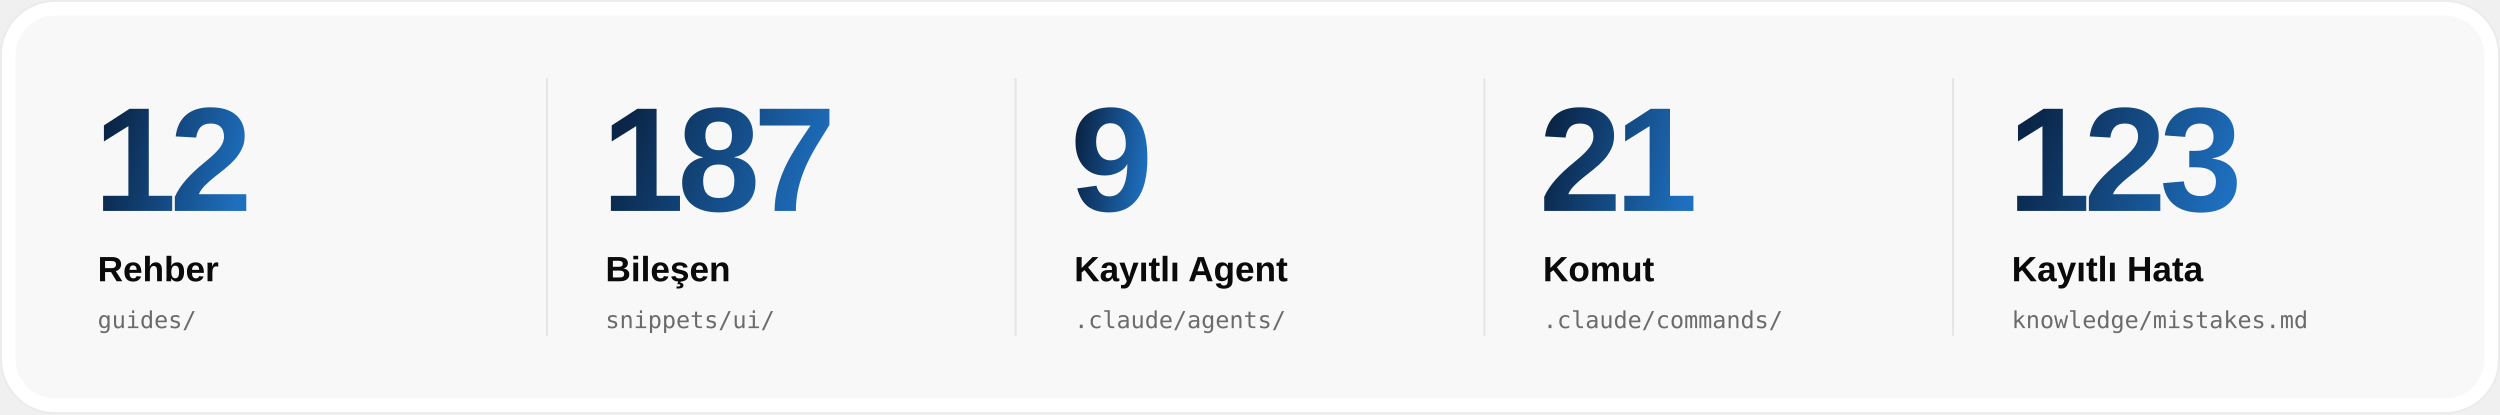
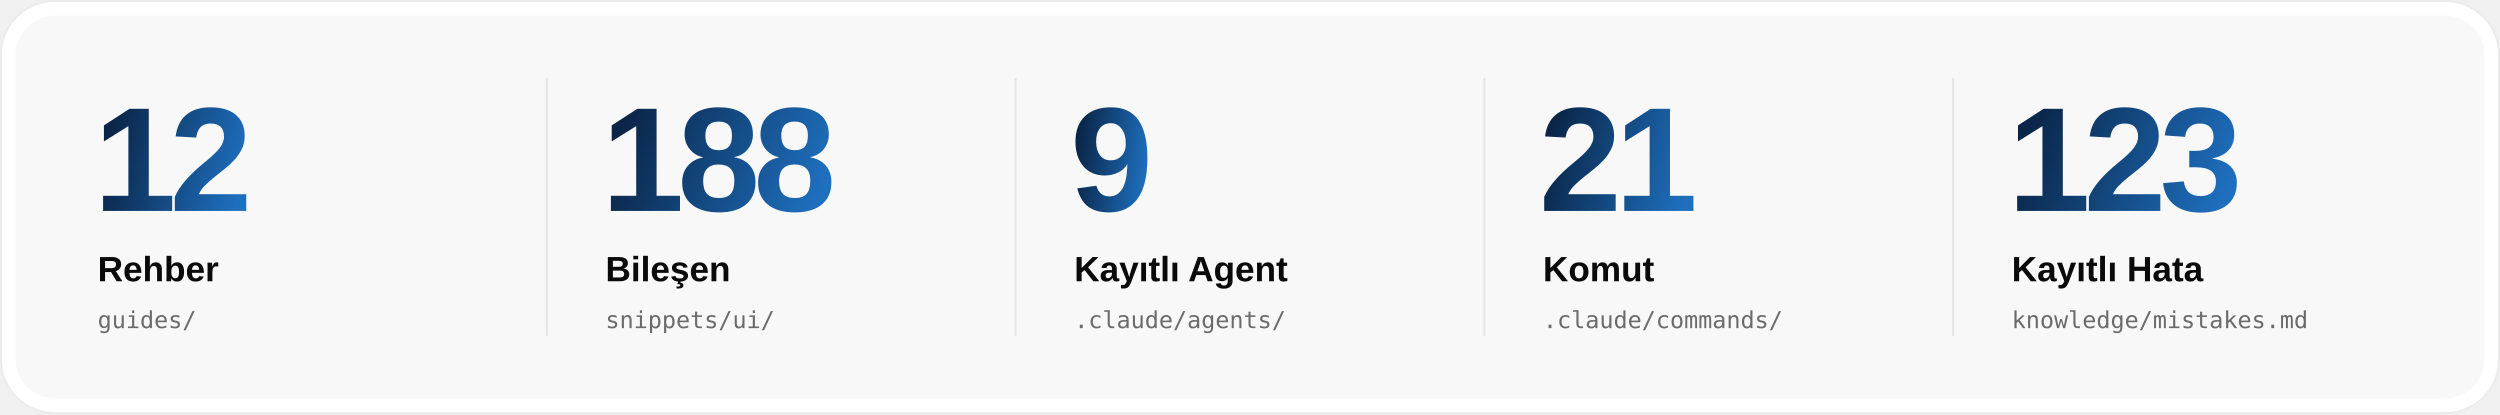
- <svg xmlns="http://www.w3.org/2000/svg" width="1280" height="212" viewBox="0 0 1280 212" role="img" aria-label="12 Rehber, 187 Bileşen, 9 Kayıtlı Agent, 21 Komut, 123 Kayıtlı Hata">
+ <svg xmlns="http://www.w3.org/2000/svg" width="1280" height="212" viewBox="0 0 1280 212" role="img" aria-label="12 Rehber, 188 Bileşen, 9 Kayıtlı Agent, 21 Komut, 123 Kayıtlı Hata">
  <defs>
    <linearGradient id="stat-ink" x1="0.008" y1="0.413" x2="0.992" y2="0.587">
      <stop offset="0%" stop-color="#0a2547" />
      <stop offset="100%" stop-color="#1e6fbe" />
    </linearGradient>
  </defs>
  <rect width="1280" height="212" rx="28" fill="#ffffff" />
  <rect x="8" y="8" width="1264" height="196" rx="20" fill="rgb(0,0,0)" fill-opacity="0.03" />
  <g transform="translate(40 0)">
    <text x="8" y="108" font-family="-apple-system, BlinkMacSystemFont, 'Segoe UI', 'Helvetica Neue', Arial, sans-serif" font-size="76" font-weight="800" letter-spacing="-3.4" fill="url(#stat-ink)">12</text>
    <text x="10" y="144" font-family="-apple-system, BlinkMacSystemFont, 'Segoe UI', 'Helvetica Neue', Arial, sans-serif" font-size="18" font-weight="650" fill="#0a0a0a">Rehber</text>
    <text x="10" y="168" font-family="ui-monospace, SFMono-Regular, Menlo, Consolas, monospace" font-size="12" fill="#6b6b6b">guides/</text>
  </g>
  <g transform="translate(280 0)">
    <line x1="0" y1="40" x2="0" y2="172" stroke="rgb(0,0,0)" stroke-opacity="0.08" />
-     <text x="28" y="108" font-family="-apple-system, BlinkMacSystemFont, 'Segoe UI', 'Helvetica Neue', Arial, sans-serif" font-size="76" font-weight="800" letter-spacing="-3.4" fill="url(#stat-ink)">187</text>
+     <text x="28" y="108" font-family="-apple-system, BlinkMacSystemFont, 'Segoe UI', 'Helvetica Neue', Arial, sans-serif" font-size="76" font-weight="800" letter-spacing="-3.4" fill="url(#stat-ink)">188</text>
    <text x="30" y="144" font-family="-apple-system, BlinkMacSystemFont, 'Segoe UI', 'Helvetica Neue', Arial, sans-serif" font-size="18" font-weight="650" fill="#0a0a0a">Bileşen</text>
    <text x="30" y="168" font-family="ui-monospace, SFMono-Regular, Menlo, Consolas, monospace" font-size="12" fill="#6b6b6b">snippets/ui/</text>
  </g>
  <g transform="translate(520 0)">
    <line x1="0" y1="40" x2="0" y2="172" stroke="rgb(0,0,0)" stroke-opacity="0.08" />
    <text x="28" y="108" font-family="-apple-system, BlinkMacSystemFont, 'Segoe UI', 'Helvetica Neue', Arial, sans-serif" font-size="76" font-weight="800" letter-spacing="-3.4" fill="url(#stat-ink)">9</text>
    <text x="30" y="144" font-family="-apple-system, BlinkMacSystemFont, 'Segoe UI', 'Helvetica Neue', Arial, sans-serif" font-size="18" font-weight="650" fill="#0a0a0a">Kayıtlı Agent</text>
    <text x="30" y="168" font-family="ui-monospace, SFMono-Regular, Menlo, Consolas, monospace" font-size="12" fill="#6b6b6b">.claude/agents/</text>
  </g>
  <g transform="translate(760 0)">
    <line x1="0" y1="40" x2="0" y2="172" stroke="rgb(0,0,0)" stroke-opacity="0.08" />
    <text x="28" y="108" font-family="-apple-system, BlinkMacSystemFont, 'Segoe UI', 'Helvetica Neue', Arial, sans-serif" font-size="76" font-weight="800" letter-spacing="-3.4" fill="url(#stat-ink)">21</text>
    <text x="30" y="144" font-family="-apple-system, BlinkMacSystemFont, 'Segoe UI', 'Helvetica Neue', Arial, sans-serif" font-size="18" font-weight="650" fill="#0a0a0a">Komut</text>
    <text x="30" y="168" font-family="ui-monospace, SFMono-Regular, Menlo, Consolas, monospace" font-size="12" fill="#6b6b6b">.claude/commands/</text>
  </g>
  <g transform="translate(1000 0)">
    <line x1="0" y1="40" x2="0" y2="172" stroke="rgb(0,0,0)" stroke-opacity="0.08" />
    <text x="28" y="108" font-family="-apple-system, BlinkMacSystemFont, 'Segoe UI', 'Helvetica Neue', Arial, sans-serif" font-size="76" font-weight="800" letter-spacing="-3.4" fill="url(#stat-ink)">123</text>
    <text x="30" y="144" font-family="-apple-system, BlinkMacSystemFont, 'Segoe UI', 'Helvetica Neue', Arial, sans-serif" font-size="18" font-weight="650" fill="#0a0a0a">Kayıtlı Hata</text>
    <text x="30" y="168" font-family="ui-monospace, SFMono-Regular, Menlo, Consolas, monospace" font-size="12" fill="#6b6b6b">knowledge/mistakes.md</text>
  </g>
  <rect x="0.5" y="0.5" width="1279" height="211" rx="27.5" fill="none" stroke="rgb(0,0,0)" stroke-opacity="0.08" />
</svg>
